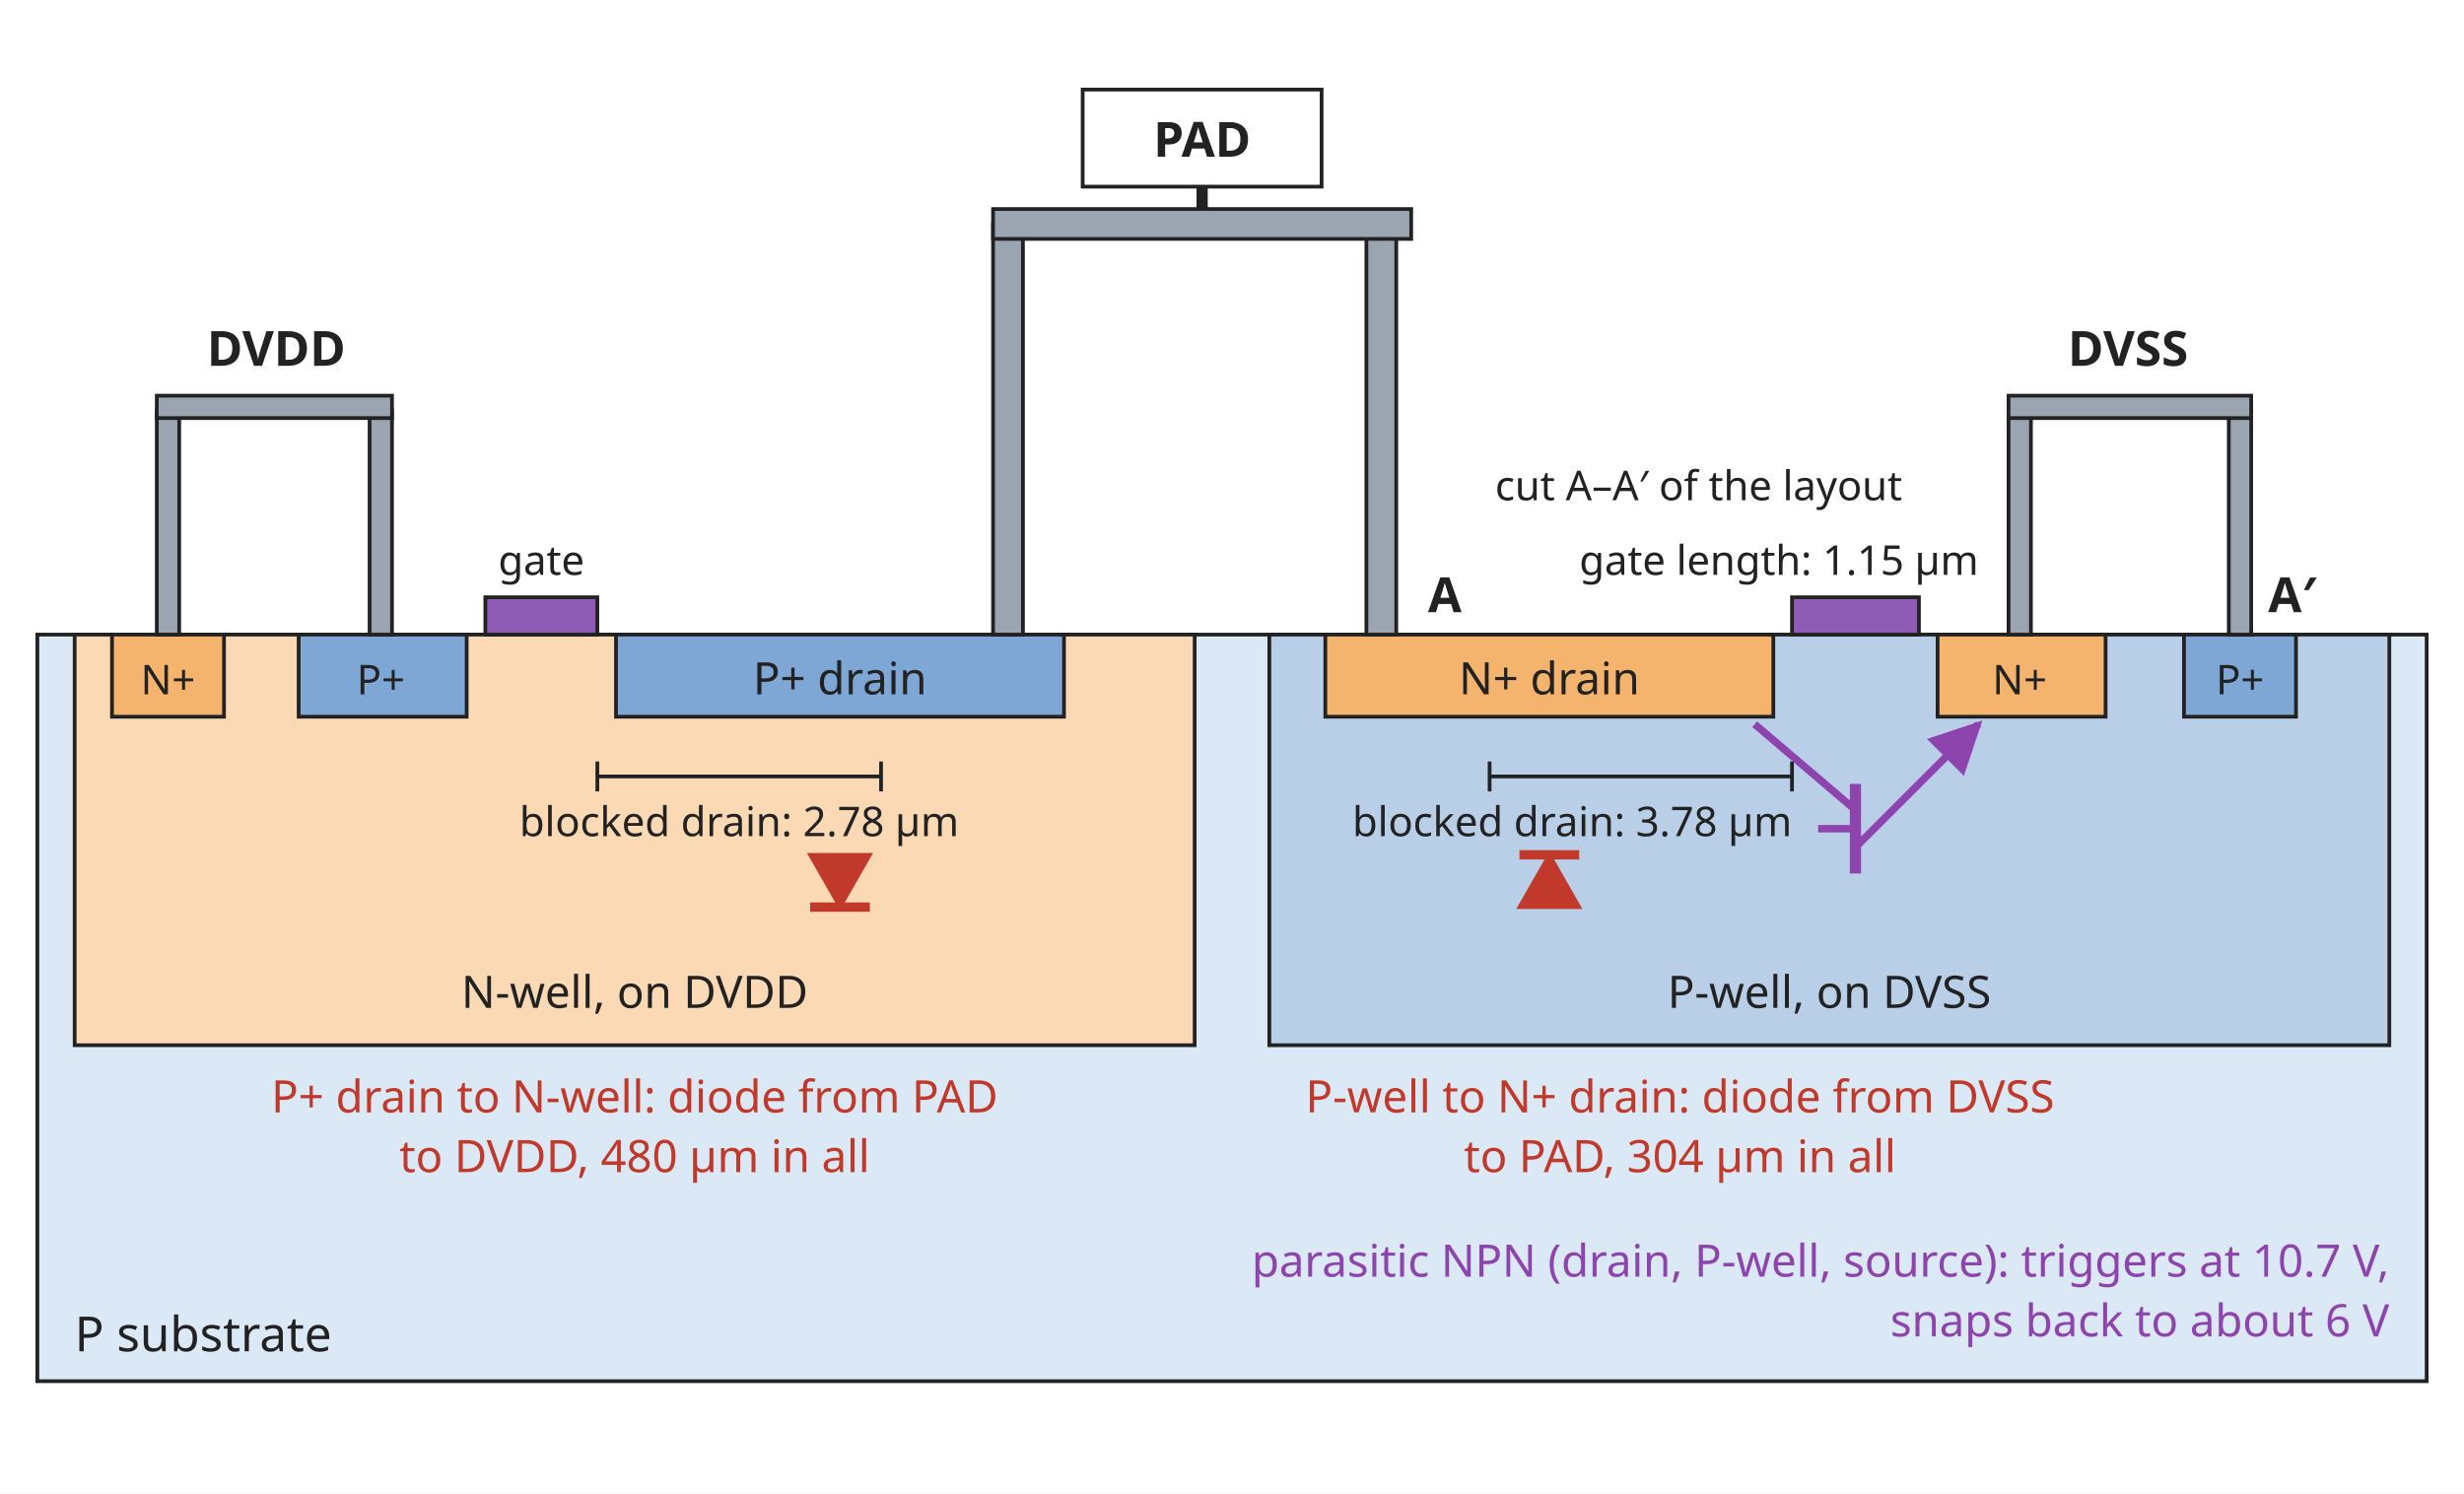
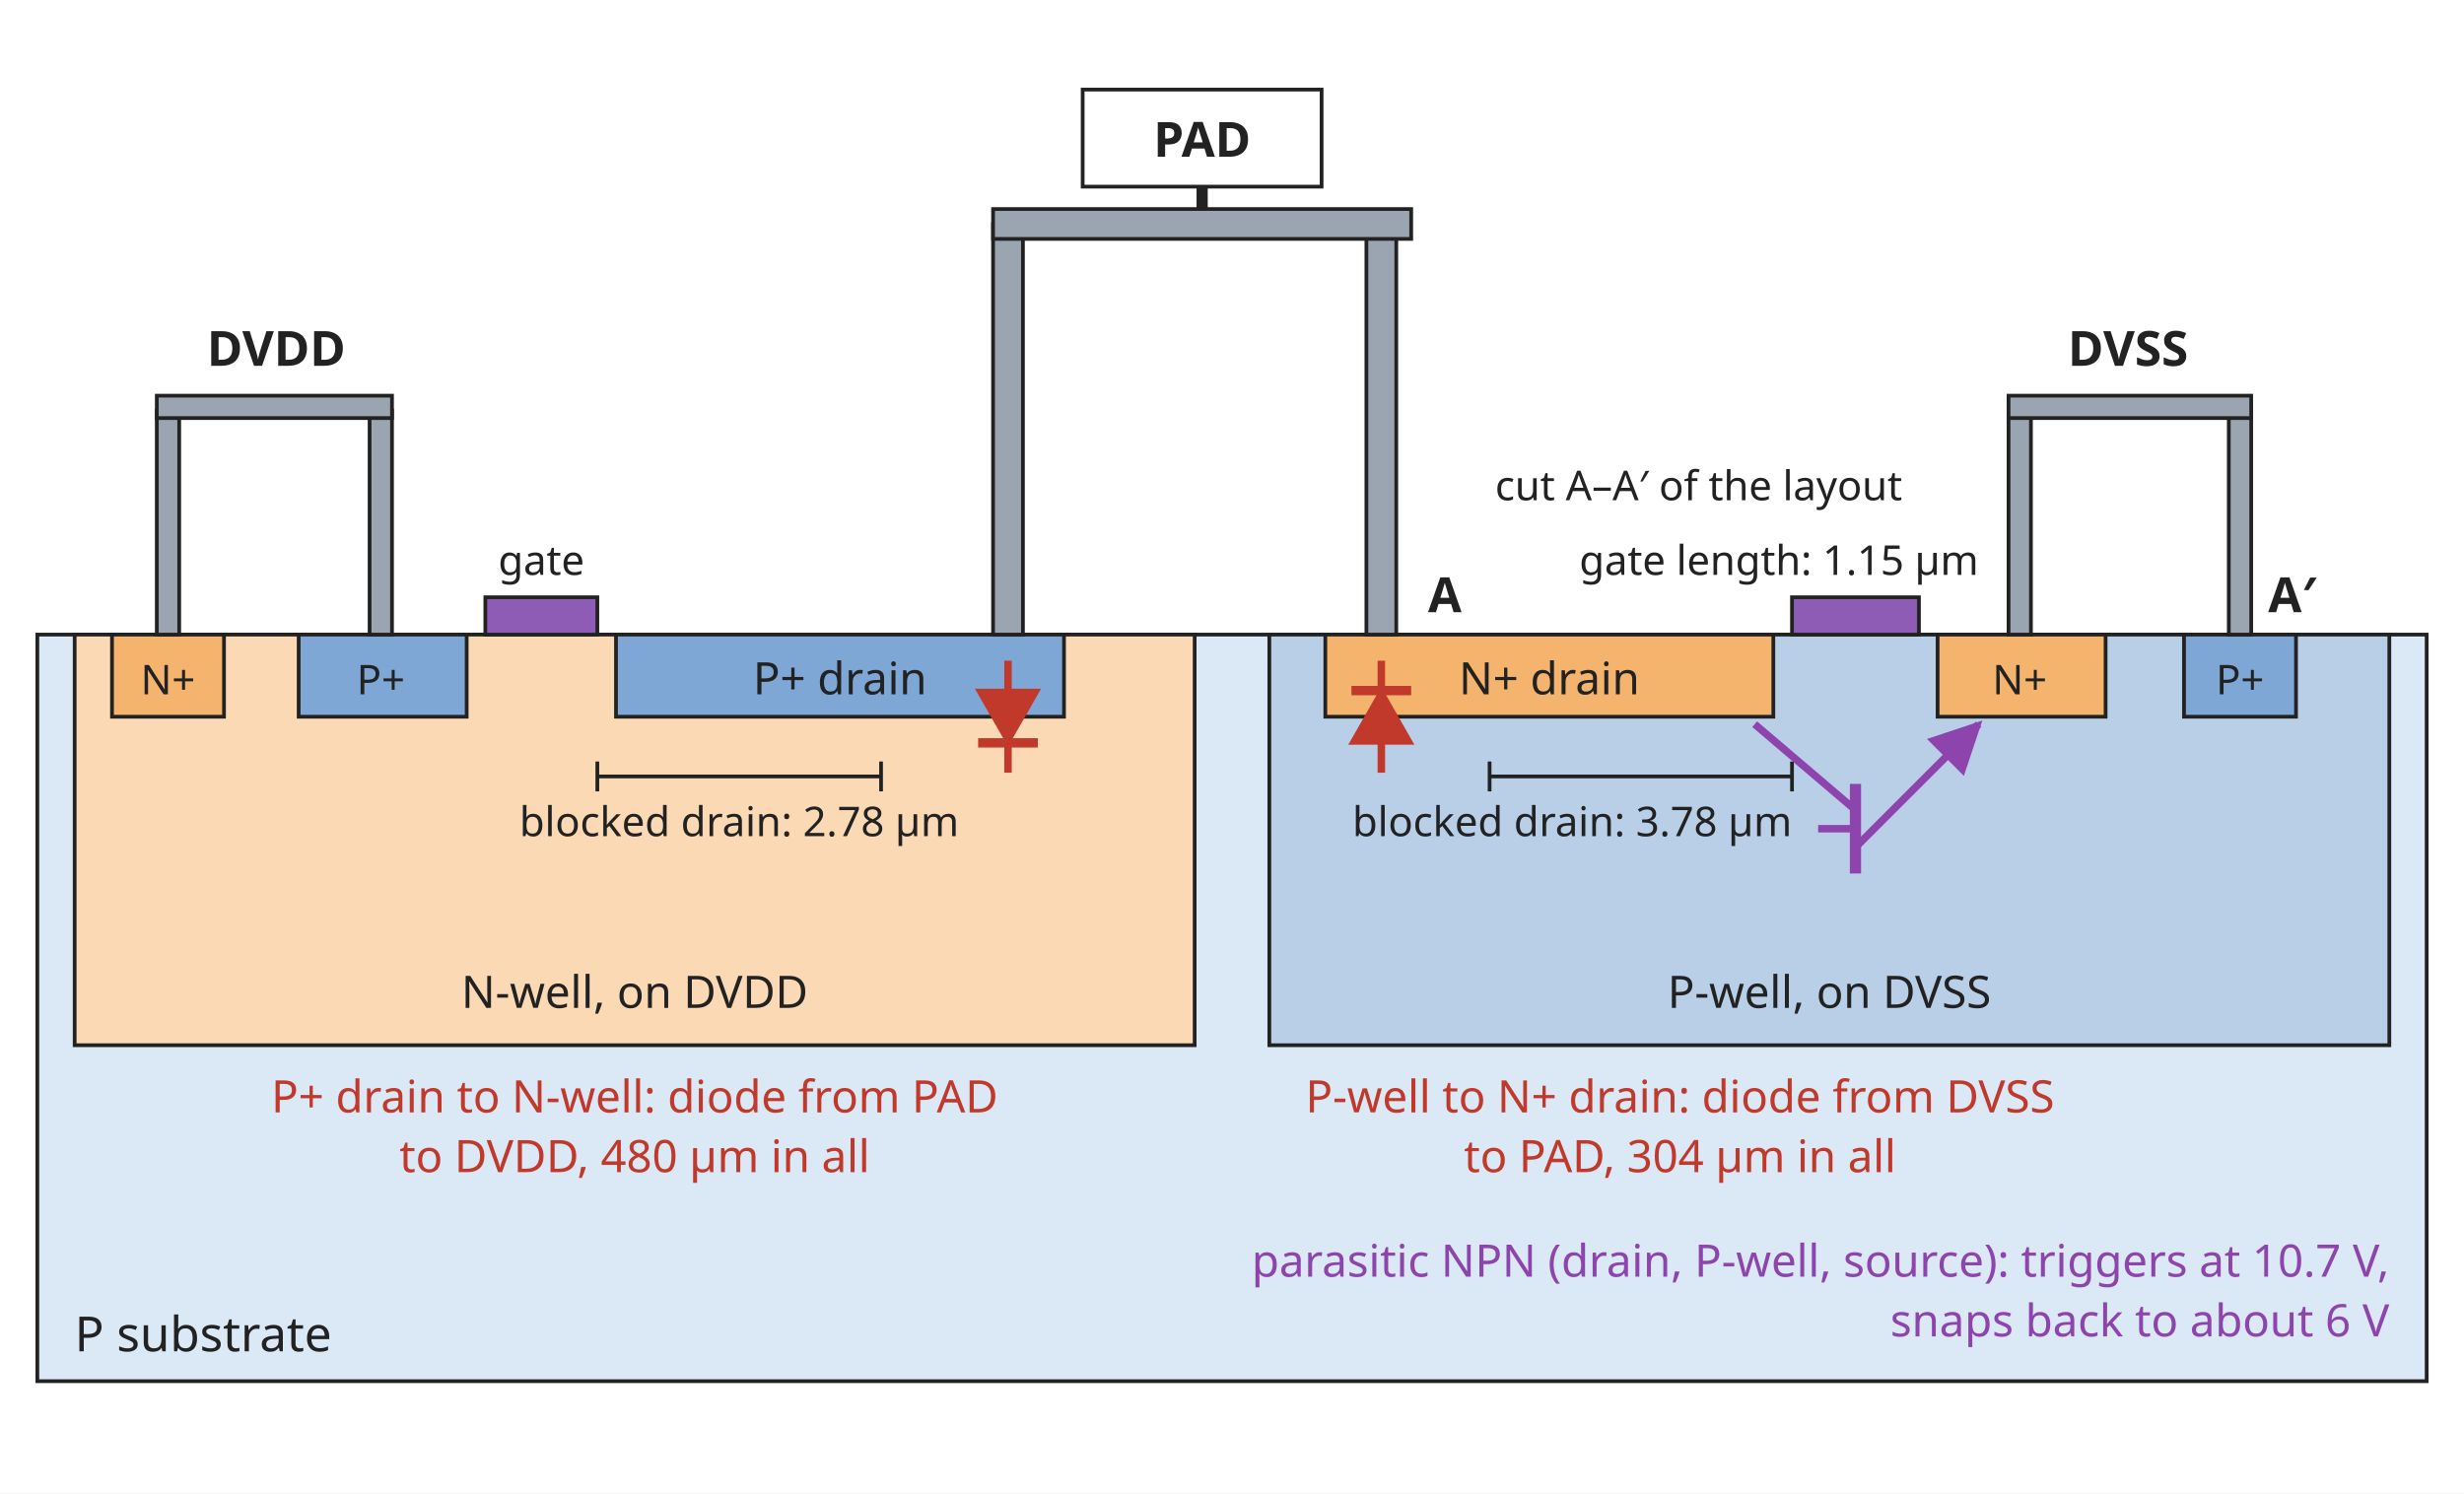
<svg xmlns="http://www.w3.org/2000/svg" width="660" height="400" viewBox="0 0 660 400" font-family="sans-serif">
  <rect width="660" height="400" fill="white" />
  <defs>
    <marker id="arrow" viewBox="0 0 10 10" refX="9" refY="5" markerWidth="7" markerHeight="7" orient="auto-start-reverse">
      <path d="M0,0 L10,5 L0,10 z" fill="#8e44ad" />
    </marker>
  </defs>
  <rect x="10" y="170" width="640" height="200" fill="#dbe8f5" stroke="#222222" />
  <text x="20" y="362" text-anchor="start" font-size="13" fill="#222222" font-weight="normal">P substrate</text>
  <rect x="20" y="170" width="300" height="110" fill="#fbd9b5" stroke="#222222" />
  <text x="170" y="270" text-anchor="middle" font-size="12" fill="#222222" font-weight="normal">N-well, on DVDD</text>
  <rect x="30" y="170" width="30" height="22" fill="#f5b46e" stroke="#222222" />
  <rect x="80" y="170" width="45" height="22" fill="#7fa7d6" stroke="#222222" />
  <rect x="130" y="160" width="30" height="10" fill="#8e5bb5" stroke="#222222" />
  <rect x="165" y="170" width="120" height="22" fill="#7fa7d6" stroke="#222222" />
  <text x="225" y="186" text-anchor="middle" font-size="12" fill="#222222" font-weight="normal">P+ drain</text>
  <line x1="160" y1="208" x2="236" y2="208" stroke="#222222" stroke-width="1" />
  <line x1="160" y1="204" x2="160" y2="212" stroke="#222222" stroke-width="1" />
  <line x1="236" y1="204" x2="236" y2="212" stroke="#222222" stroke-width="1" />
  <text x="198.0" y="224" text-anchor="middle" font-size="11" fill="#222222" font-weight="normal">blocked drain: 2.78 µm</text>
  <rect x="340" y="170" width="300" height="110" fill="#b9cfe8" stroke="#222222" />
  <text x="490" y="270" text-anchor="middle" font-size="12" fill="#222222" font-weight="normal">P-well, on DVSS</text>
  <rect x="355" y="170" width="120" height="22" fill="#f5b46e" stroke="#222222" />
  <text x="415" y="186" text-anchor="middle" font-size="12" fill="#222222" font-weight="normal">N+ drain</text>
  <rect x="480" y="160" width="34" height="10" fill="#8e5bb5" stroke="#222222" />
  <rect x="519" y="170" width="45" height="22" fill="#f5b46e" stroke="#222222" />
  <rect x="585" y="170" width="30" height="22" fill="#7fa7d6" stroke="#222222" />
  <line x1="399" y1="208" x2="480" y2="208" stroke="#222222" stroke-width="1" />
  <line x1="399" y1="204" x2="399" y2="212" stroke="#222222" stroke-width="1" />
  <line x1="480" y1="204" x2="480" y2="212" stroke="#222222" stroke-width="1" />
  <text x="480" y="224" text-anchor="end" font-size="11" fill="#222222" font-weight="normal">blocked drain: 3.78 µm</text>
  <text x="530" y="154" text-anchor="end" font-size="11" fill="#222222" font-weight="normal">gate length: 1.15 µm</text>
  <text x="387" y="164" text-anchor="middle" font-size="13" fill="#222222" font-weight="bold">A</text>
  <text x="614" y="164" text-anchor="middle" font-size="13" fill="#222222" font-weight="bold">A′</text>
  <text x="455" y="134" text-anchor="middle" font-size="11" fill="#222222" font-weight="normal">cut A–A′ of the layout</text>
  <text x="45" y="186" text-anchor="middle" font-size="11" fill="#222222" font-weight="normal">N+</text>
  <text x="102" y="186" text-anchor="middle" font-size="11" fill="#222222" font-weight="normal">P+</text>
  <text x="541" y="186" text-anchor="middle" font-size="11" fill="#222222" font-weight="normal">N+</text>
  <text x="600" y="186" text-anchor="middle" font-size="11" fill="#222222" font-weight="normal">P+</text>
  <rect x="266" y="60" width="8" height="110" fill="#9aa5b1" stroke="#222222" />
  <rect x="366" y="60" width="8" height="110" fill="#9aa5b1" stroke="#222222" />
  <rect x="266" y="56" width="112" height="8" fill="#9aa5b1" stroke="#222222" />
  <rect x="290" y="24" width="64" height="26" fill="#ffffff" stroke="#222222" />
  <text x="322" y="42" text-anchor="middle" font-size="13" fill="#222222" font-weight="bold">PAD</text>
  <line x1="322" y1="50" x2="322" y2="56" stroke="#222222" stroke-width="3" />
  <rect x="42" y="110" width="6" height="60" fill="#9aa5b1" stroke="#222222" />
  <rect x="99" y="110" width="6" height="60" fill="#9aa5b1" stroke="#222222" />
  <rect x="42" y="106" width="63" height="6" fill="#9aa5b1" stroke="#222222" />
  <text x="74" y="98" text-anchor="middle" font-size="13" fill="#222222" font-weight="bold">DVDD</text>
  <rect x="538" y="110" width="6" height="60" fill="#9aa5b1" stroke="#222222" />
  <rect x="597" y="110" width="6" height="60" fill="#9aa5b1" stroke="#222222" />
  <rect x="538" y="106" width="65" height="6" fill="#9aa5b1" stroke="#222222" />
  <text x="570" y="98" text-anchor="middle" font-size="13" fill="#222222" font-weight="bold">DVSS</text>
  <text x="145" y="154" text-anchor="middle" font-size="11" fill="#222222" font-weight="normal">gate</text>
-   <polygon points="217,229 233,229 225,243" fill="#c0392b" stroke="#c0392b" />
-   <line x1="217" y1="243" x2="233" y2="243" stroke="#c0392b" stroke-width="2.5" />
-   <text x="237" y="241" text-anchor="start" font-size="12" fill="#c0392b" font-weight="normal" />
+   <line x1="270" y1="177" x2="270" y2="207" stroke="#c0392b" stroke-width="2" />
+   <polygon points="262,185 278,185 270,199" fill="#c0392b" stroke="#c0392b" />
+   <line x1="262" y1="199" x2="278" y2="199" stroke="#c0392b" stroke-width="2.5" />
  <text x="170" y="298" text-anchor="middle" font-size="12" fill="#c0392b" font-weight="normal">P+ drain to N-well: diode from PAD</text>
  <text x="170" y="314" text-anchor="middle" font-size="12" fill="#c0392b" font-weight="normal">to DVDD, 480 µm in all</text>
-   <polygon points="407,243 423,243 415,229" fill="#c0392b" stroke="#c0392b" />
-   <line x1="407" y1="229" x2="423" y2="229" stroke="#c0392b" stroke-width="2.5" />
-   <text x="427" y="241" text-anchor="start" font-size="12" fill="#c0392b" font-weight="normal" />
+   <line x1="370" y1="177" x2="370" y2="207" stroke="#c0392b" stroke-width="2" />
+   <polygon points="362,199 378,199 370,185" fill="#c0392b" stroke="#c0392b" />
+   <line x1="362" y1="185" x2="378" y2="185" stroke="#c0392b" stroke-width="2.5" />
  <text x="450" y="298" text-anchor="middle" font-size="12" fill="#c0392b" font-weight="normal">P-well to N+ drain: diode from DVSS</text>
  <text x="450" y="314" text-anchor="middle" font-size="12" fill="#c0392b" font-weight="normal">to PAD, 304 µm in all</text>
  <line x1="497" y1="210" x2="497" y2="234" stroke="#8e44ad" stroke-width="3" />
  <line x1="497" y1="217" x2="470" y2="194" stroke="#8e44ad" stroke-width="2" />
  <line x1="497" y1="227" x2="530" y2="194" stroke="#8e44ad" stroke-width="2" marker-end="url(#arrow)" />
  <line x1="497" y1="222" x2="487" y2="222" stroke="#8e44ad" stroke-width="2" />
  <text x="640" y="342" text-anchor="end" font-size="12" fill="#8e44ad" font-weight="normal">parasitic NPN (drain, P-well, source): triggers at 10.7 V,</text>
  <text x="640" y="358" text-anchor="end" font-size="12" fill="#8e44ad" font-weight="normal">snaps back to about 6 V</text>
</svg>
